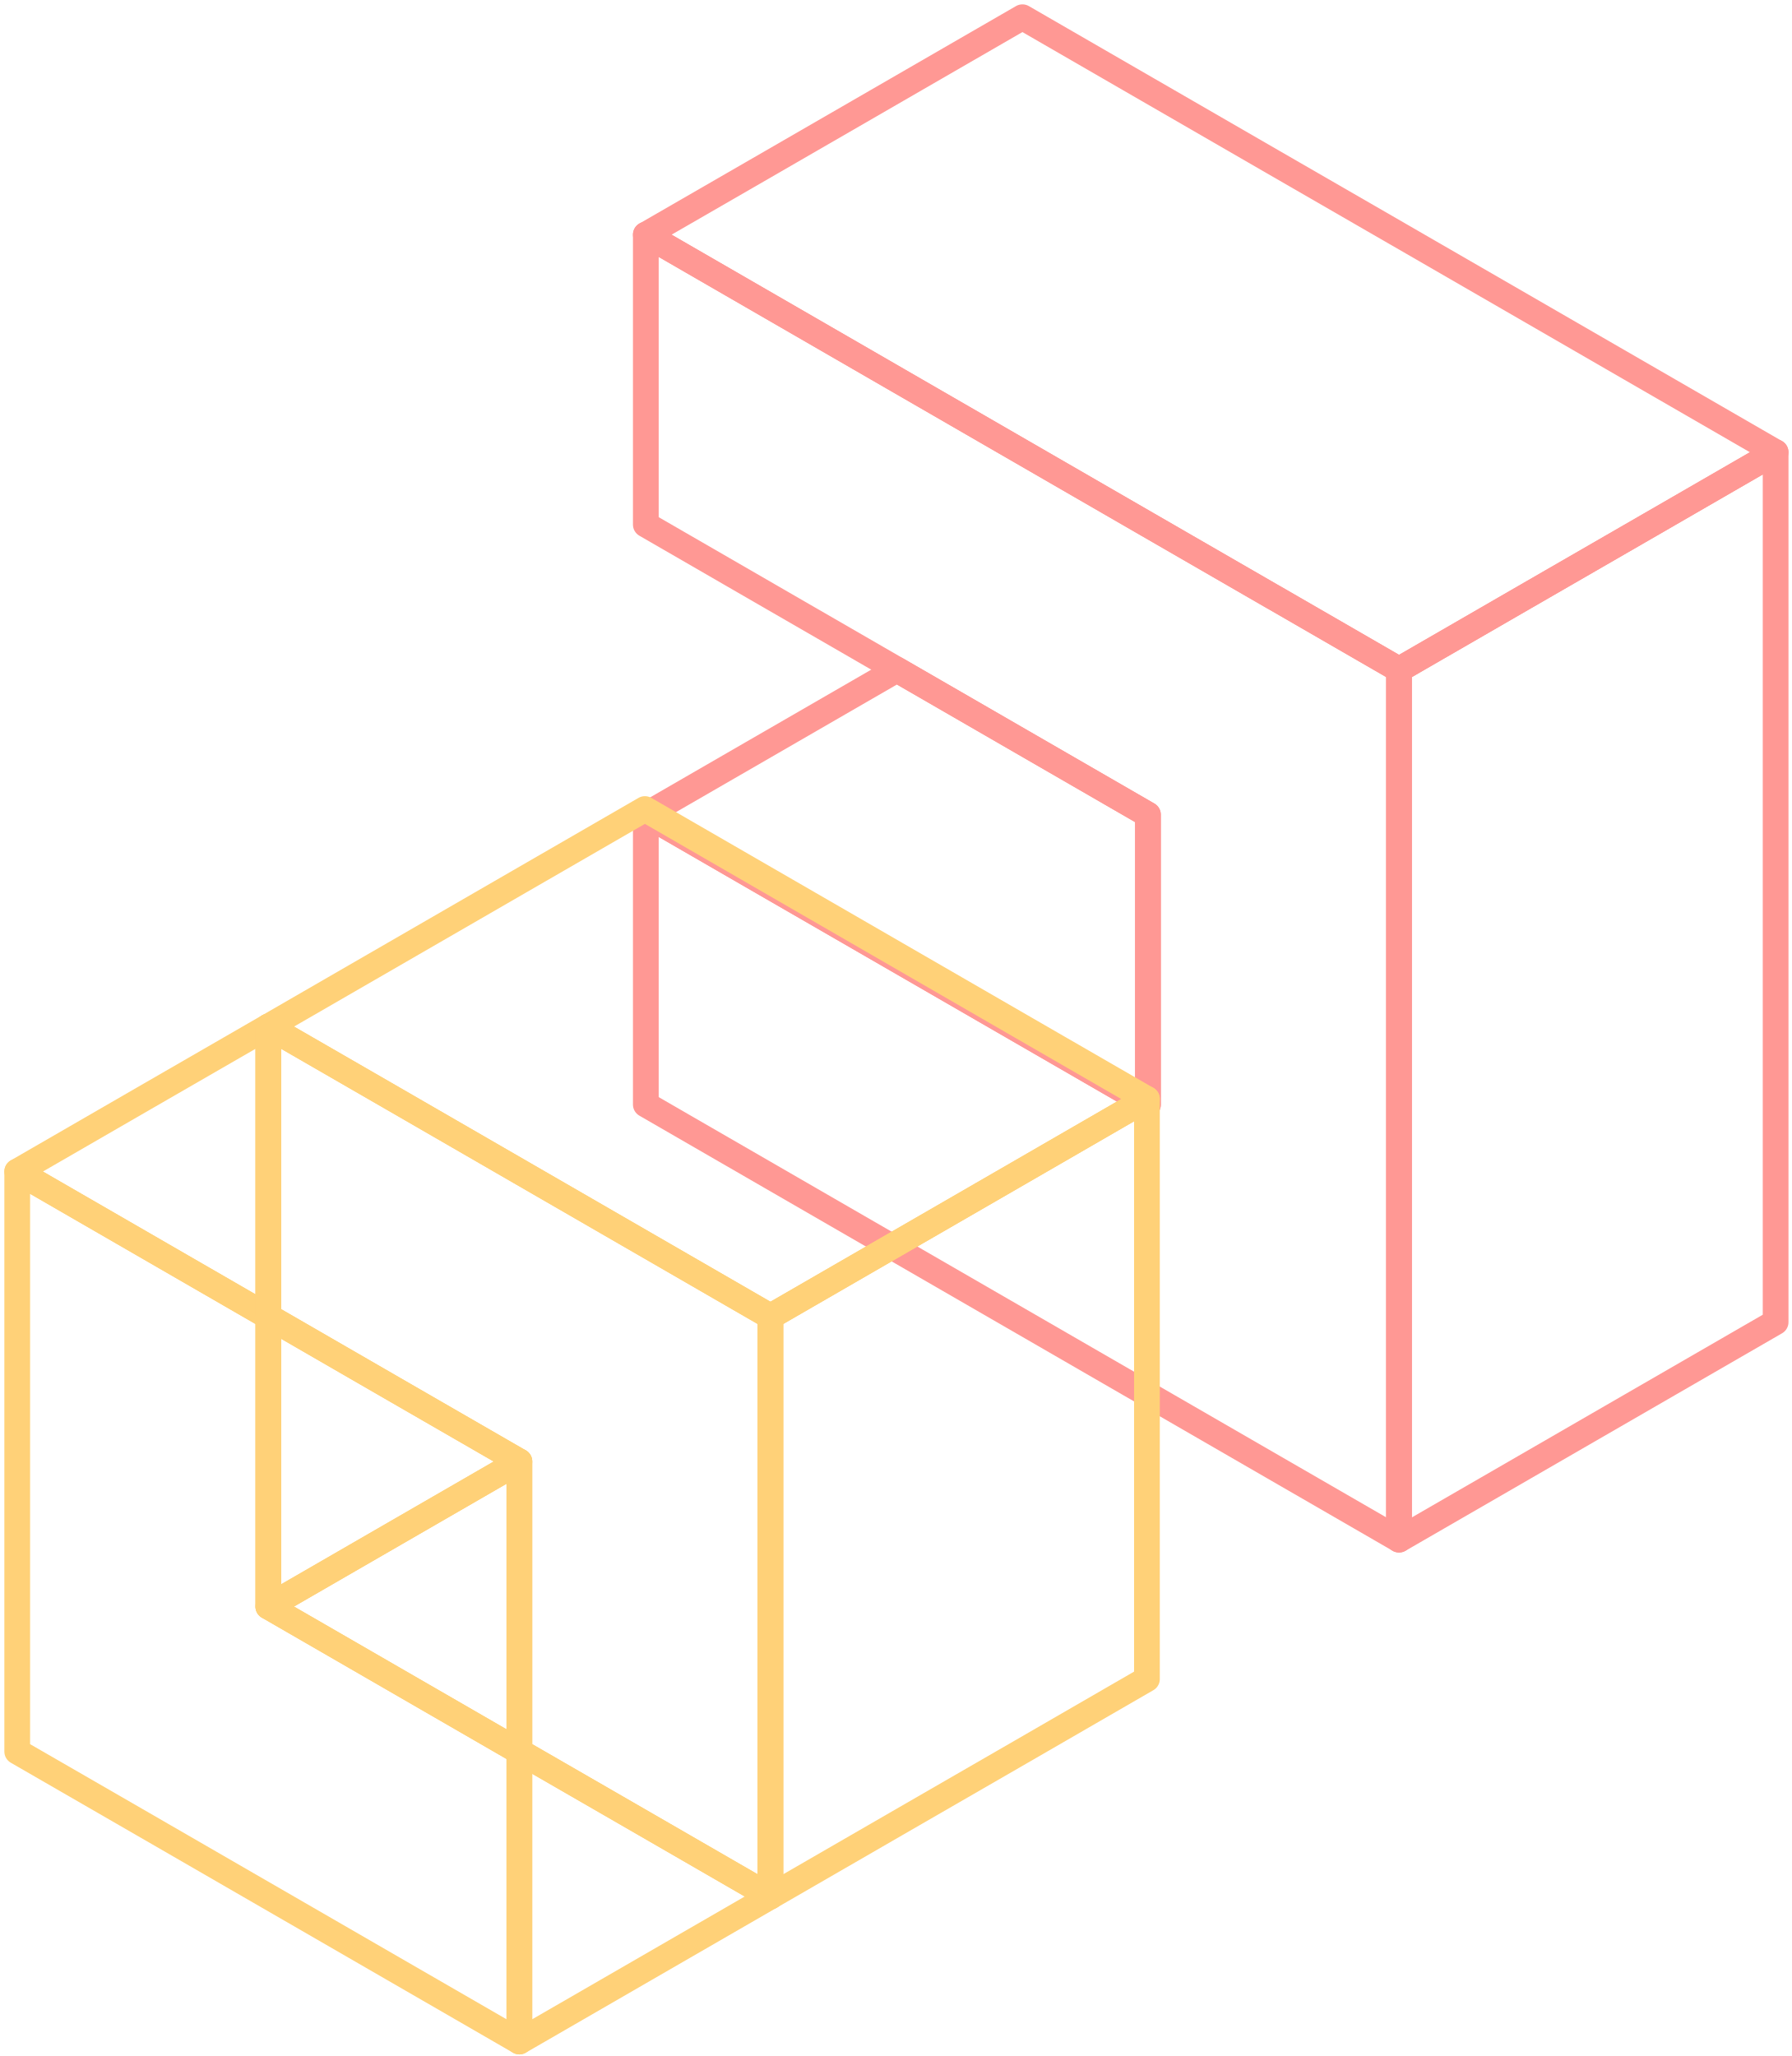
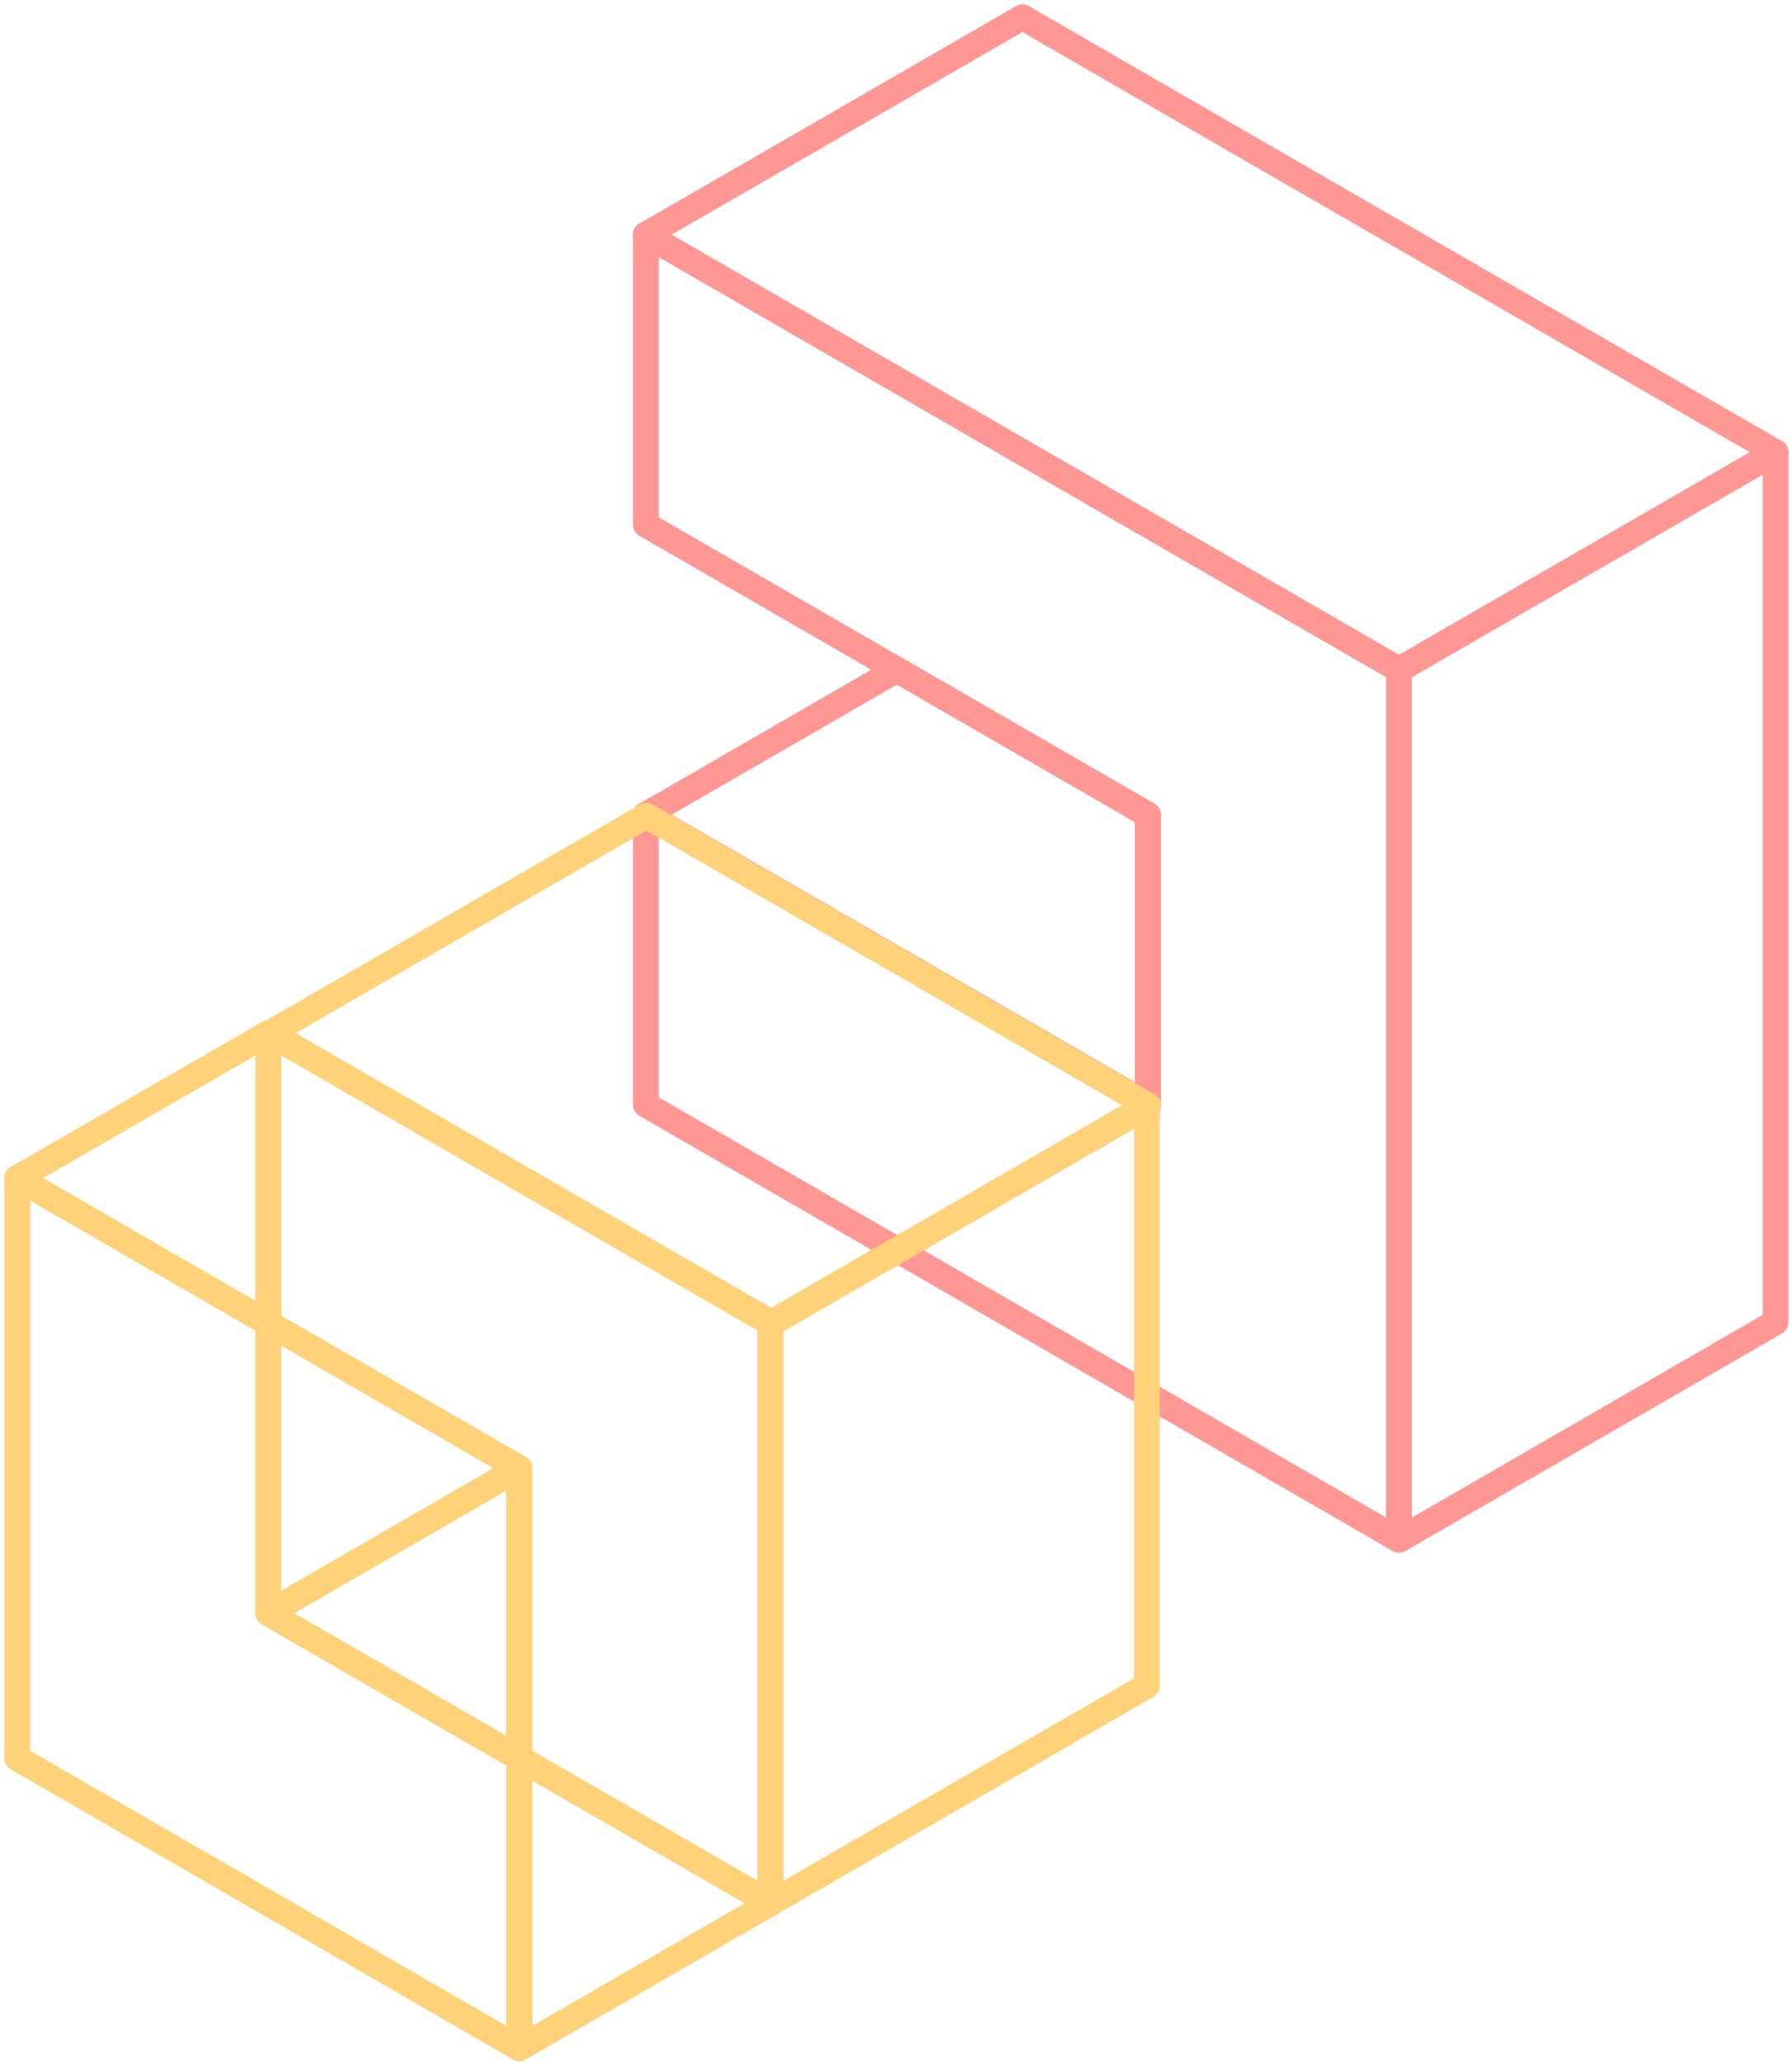
- <svg xmlns="http://www.w3.org/2000/svg" width="312" height="358" viewBox="0 0 312 358" fill="none">
-   <path d="M178.029 129.236L156.171 116.61L134.312 129.236L112.454 141.863L134.312 154.489L156.171 167.101L178.029 179.728L199.888 192.354V167.101V141.863L178.029 129.236Z" stroke="#FF9894" stroke-width="4.481" stroke-miterlimit="10" stroke-linejoin="round" />
-   <path d="M287.321 66.118L265.463 53.491L243.604 40.865L221.746 28.253L199.887 15.626L178.029 3L156.171 15.626L134.312 28.253L112.454 40.865L134.312 53.491L156.171 66.118L178.029 78.744L199.887 91.371L221.746 103.983L243.604 116.609L265.463 103.983L287.321 91.371L309.179 78.744L287.321 66.118Z" stroke="#FF9894" stroke-width="4.481" stroke-miterlimit="10" stroke-linejoin="round" />
-   <path d="M287.322 91.37L265.464 103.982L243.605 116.609V141.861V167.1V192.353V217.606V242.844V268.097L265.464 255.471L287.322 242.844L309.181 230.218V204.979V179.727V154.488V129.235V103.982V78.744L287.322 91.37Z" stroke="#FF9894" stroke-width="4.481" stroke-miterlimit="10" stroke-linejoin="round" />
-   <path d="M221.746 103.982L199.887 91.356L178.029 78.73L156.171 66.103L134.312 53.477L112.454 40.851V91.342L134.312 103.968L156.171 116.595L178.029 129.221L199.887 141.847V192.339L178.029 179.713L156.171 167.086L134.312 154.46L112.454 141.833V192.325L134.312 204.951L156.171 217.578L178.029 230.204L199.887 242.83L221.746 255.457L243.604 268.083V116.595L221.746 103.968V103.982Z" stroke="#FF9894" stroke-width="4.481" stroke-miterlimit="10" stroke-linejoin="round" />
-   <path d="M24.858 191.364L3 203.991L24.858 216.617L46.717 229.243V203.991V178.752L24.858 191.364Z" stroke="#FFD178" stroke-width="4.481" stroke-miterlimit="10" stroke-linejoin="round" />
-   <path d="M68.579 241.872L46.721 229.246V254.485V279.738L68.579 267.111L90.437 254.485L68.579 241.872Z" stroke="#FFD178" stroke-width="4.481" stroke-miterlimit="10" stroke-linejoin="round" />
-   <path d="M68.579 267.11L46.721 279.737L68.579 292.363L90.437 304.989V279.737V254.484L68.579 267.11Z" stroke="#FFD178" stroke-width="4.481" stroke-miterlimit="10" stroke-linejoin="round" />
-   <path d="M112.294 317.604L90.436 304.991V330.23V355.483L112.294 342.856L134.152 330.23L112.294 317.604Z" stroke="#FFD178" stroke-width="4.481" stroke-miterlimit="10" stroke-linejoin="round" />
-   <path d="M68.575 292.364L46.717 279.738V254.485V229.246L24.858 216.62L3 203.994V229.246V254.485V279.738V304.991L24.858 317.603L46.717 330.229L68.575 342.856L90.433 355.482V330.229V304.991L68.575 292.364Z" stroke="#FFD178" stroke-width="4.481" stroke-miterlimit="10" stroke-linejoin="round" />
-   <path d="M177.871 178.753L156.012 166.127L134.154 153.5L112.296 140.874L90.437 153.5L68.579 166.127L46.721 178.753L68.579 191.365L90.437 203.992L112.296 216.618L134.154 229.245L156.012 216.618L177.871 203.992L199.715 191.365L177.871 178.753Z" stroke="#FFD178" stroke-width="4.481" stroke-miterlimit="10" stroke-linejoin="round" />
-   <path d="M112.296 216.617L90.437 203.991L68.579 191.364L46.721 178.752V203.991V229.243L68.579 241.87L90.437 254.482V279.735V304.988L112.296 317.6L134.154 330.226V304.988V279.735V254.482V229.243L112.296 216.617Z" stroke="#FFD178" stroke-width="4.481" stroke-miterlimit="10" stroke-linejoin="round" />
-   <path d="M177.868 203.991L156.01 216.617L134.151 229.244V254.483V279.735V304.988V330.227L156.01 317.6L177.868 304.988L199.712 292.362V267.109V241.87V216.617V191.365L177.868 203.991Z" stroke="#FFD178" stroke-width="4.481" stroke-miterlimit="10" stroke-linejoin="round" />
+ <svg xmlns="http://www.w3.org/2000/svg" width="312" height="359" fill="none">
+   <path d="m178.029 129.236-21.858-12.626-21.859 12.626-21.858 12.627 21.858 12.626 21.859 12.613 21.858 12.626 21.859 12.626v-50.491l-21.859-12.627ZM287.321 66.118 265.463 53.49l-21.859-12.626-21.858-12.612-21.859-12.627L178.029 3l-21.858 12.626-21.859 12.627-21.858 12.612 21.858 12.626 21.859 12.627 21.858 12.626 21.858 12.627 21.859 12.612 21.858 12.626 21.859-12.626 21.858-12.612 21.858-12.627-21.858-12.626Z" stroke="#FF9894" stroke-width="4.481" stroke-miterlimit="10" stroke-linejoin="round" />
+   <path d="m287.322 91.37-21.858 12.612-21.859 12.627v151.488l21.859-12.626 21.858-12.627 21.859-12.626V78.744L287.322 91.37ZM221.746 103.982l-21.859-12.626-21.858-12.626-21.858-12.627-21.859-12.626-21.858-12.627v50.492l21.858 12.626 21.859 12.627 21.858 12.626 21.858 12.626v50.492l-21.858-12.627-21.858-12.626-21.859-12.626-21.858-12.627v50.492l21.858 12.626 21.859 12.626 21.858 12.627 21.858 12.626 21.859 12.627 21.858 12.626V116.595l-21.858-12.627v.014Z" stroke="#FF9894" stroke-width="4.481" stroke-miterlimit="10" stroke-linejoin="round" />
+   <path d="M24.858 192.49 3 205.117l21.858 12.626 21.859 12.626v-50.491L24.858 192.49ZM68.579 242.998l-21.858-12.626V280.864l21.858-12.627 21.858-12.626-21.858-12.613Z" stroke="#FFD178" stroke-width="4.481" stroke-miterlimit="10" stroke-linejoin="round" />
+   <path d="m68.579 268.236-21.858 12.627 21.858 12.626 21.858 12.626V255.61L68.58 268.236ZM112.294 318.73l-21.858-12.613V356.609l21.858-12.627 21.858-12.626-21.858-12.626Z" stroke="#FFD178" stroke-width="4.481" stroke-miterlimit="10" stroke-linejoin="round" />
+   <path d="m68.575 293.49-21.858-12.626V230.372l-21.859-12.626L3 205.12v100.996l21.858 12.613 21.859 12.626 21.858 12.626 21.858 12.627V306.116L68.575 293.49ZM178.15 179.879l-21.858-12.626-21.859-12.627L112.575 142l-21.858 12.626-21.859 12.627L47 179.879l21.858 12.612 21.859 12.627 21.858 12.626 21.858 12.627 21.859-12.627 21.858-12.626 21.844-12.627-21.844-12.612ZM112.296 217.743l-21.859-12.626L68.58 192.49l-21.858-12.612v50.491l21.858 12.627 21.858 12.612v50.506l21.859 12.612 21.858 12.626V230.369l-21.858-12.626Z" stroke="#FFD178" stroke-width="4.481" stroke-miterlimit="10" stroke-linejoin="round" />
+   <path d="m177.868 205.117-21.858 12.626-21.859 12.627v100.983l21.859-12.627 21.858-12.612 21.844-12.626V192.491l-21.844 12.626Z" stroke="#FFD178" stroke-width="4.481" stroke-miterlimit="10" stroke-linejoin="round" />
</svg>
